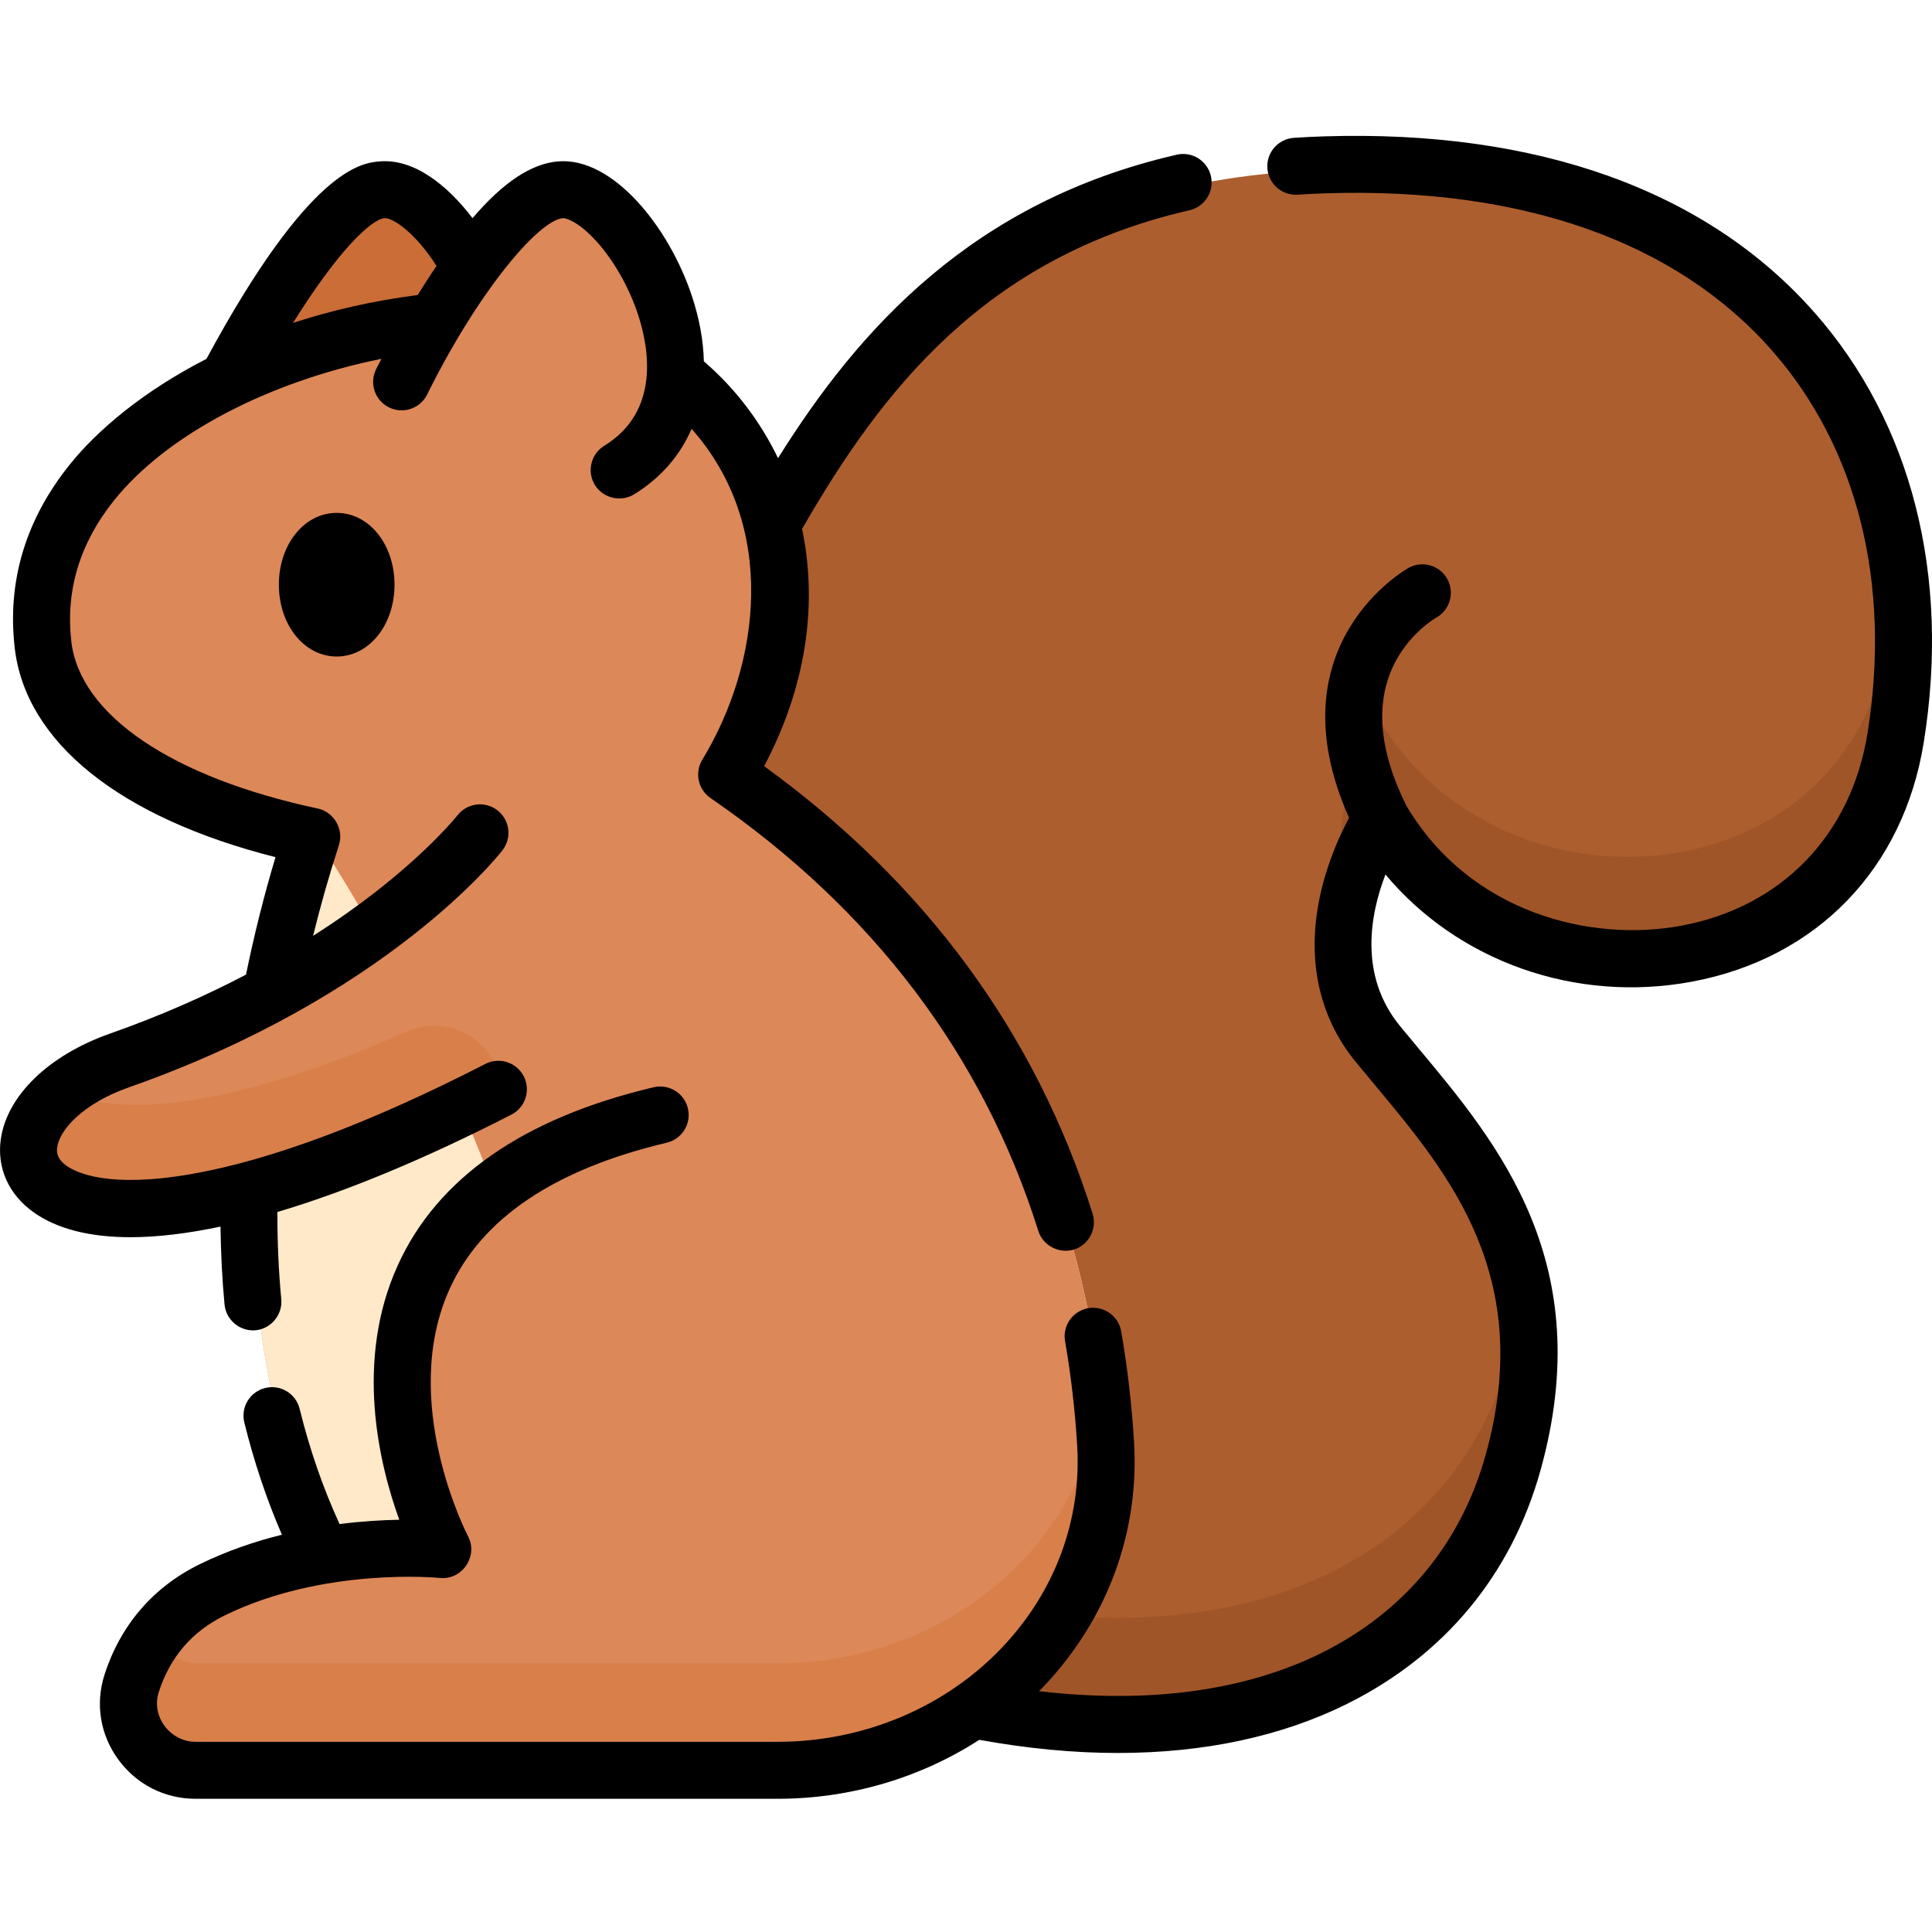
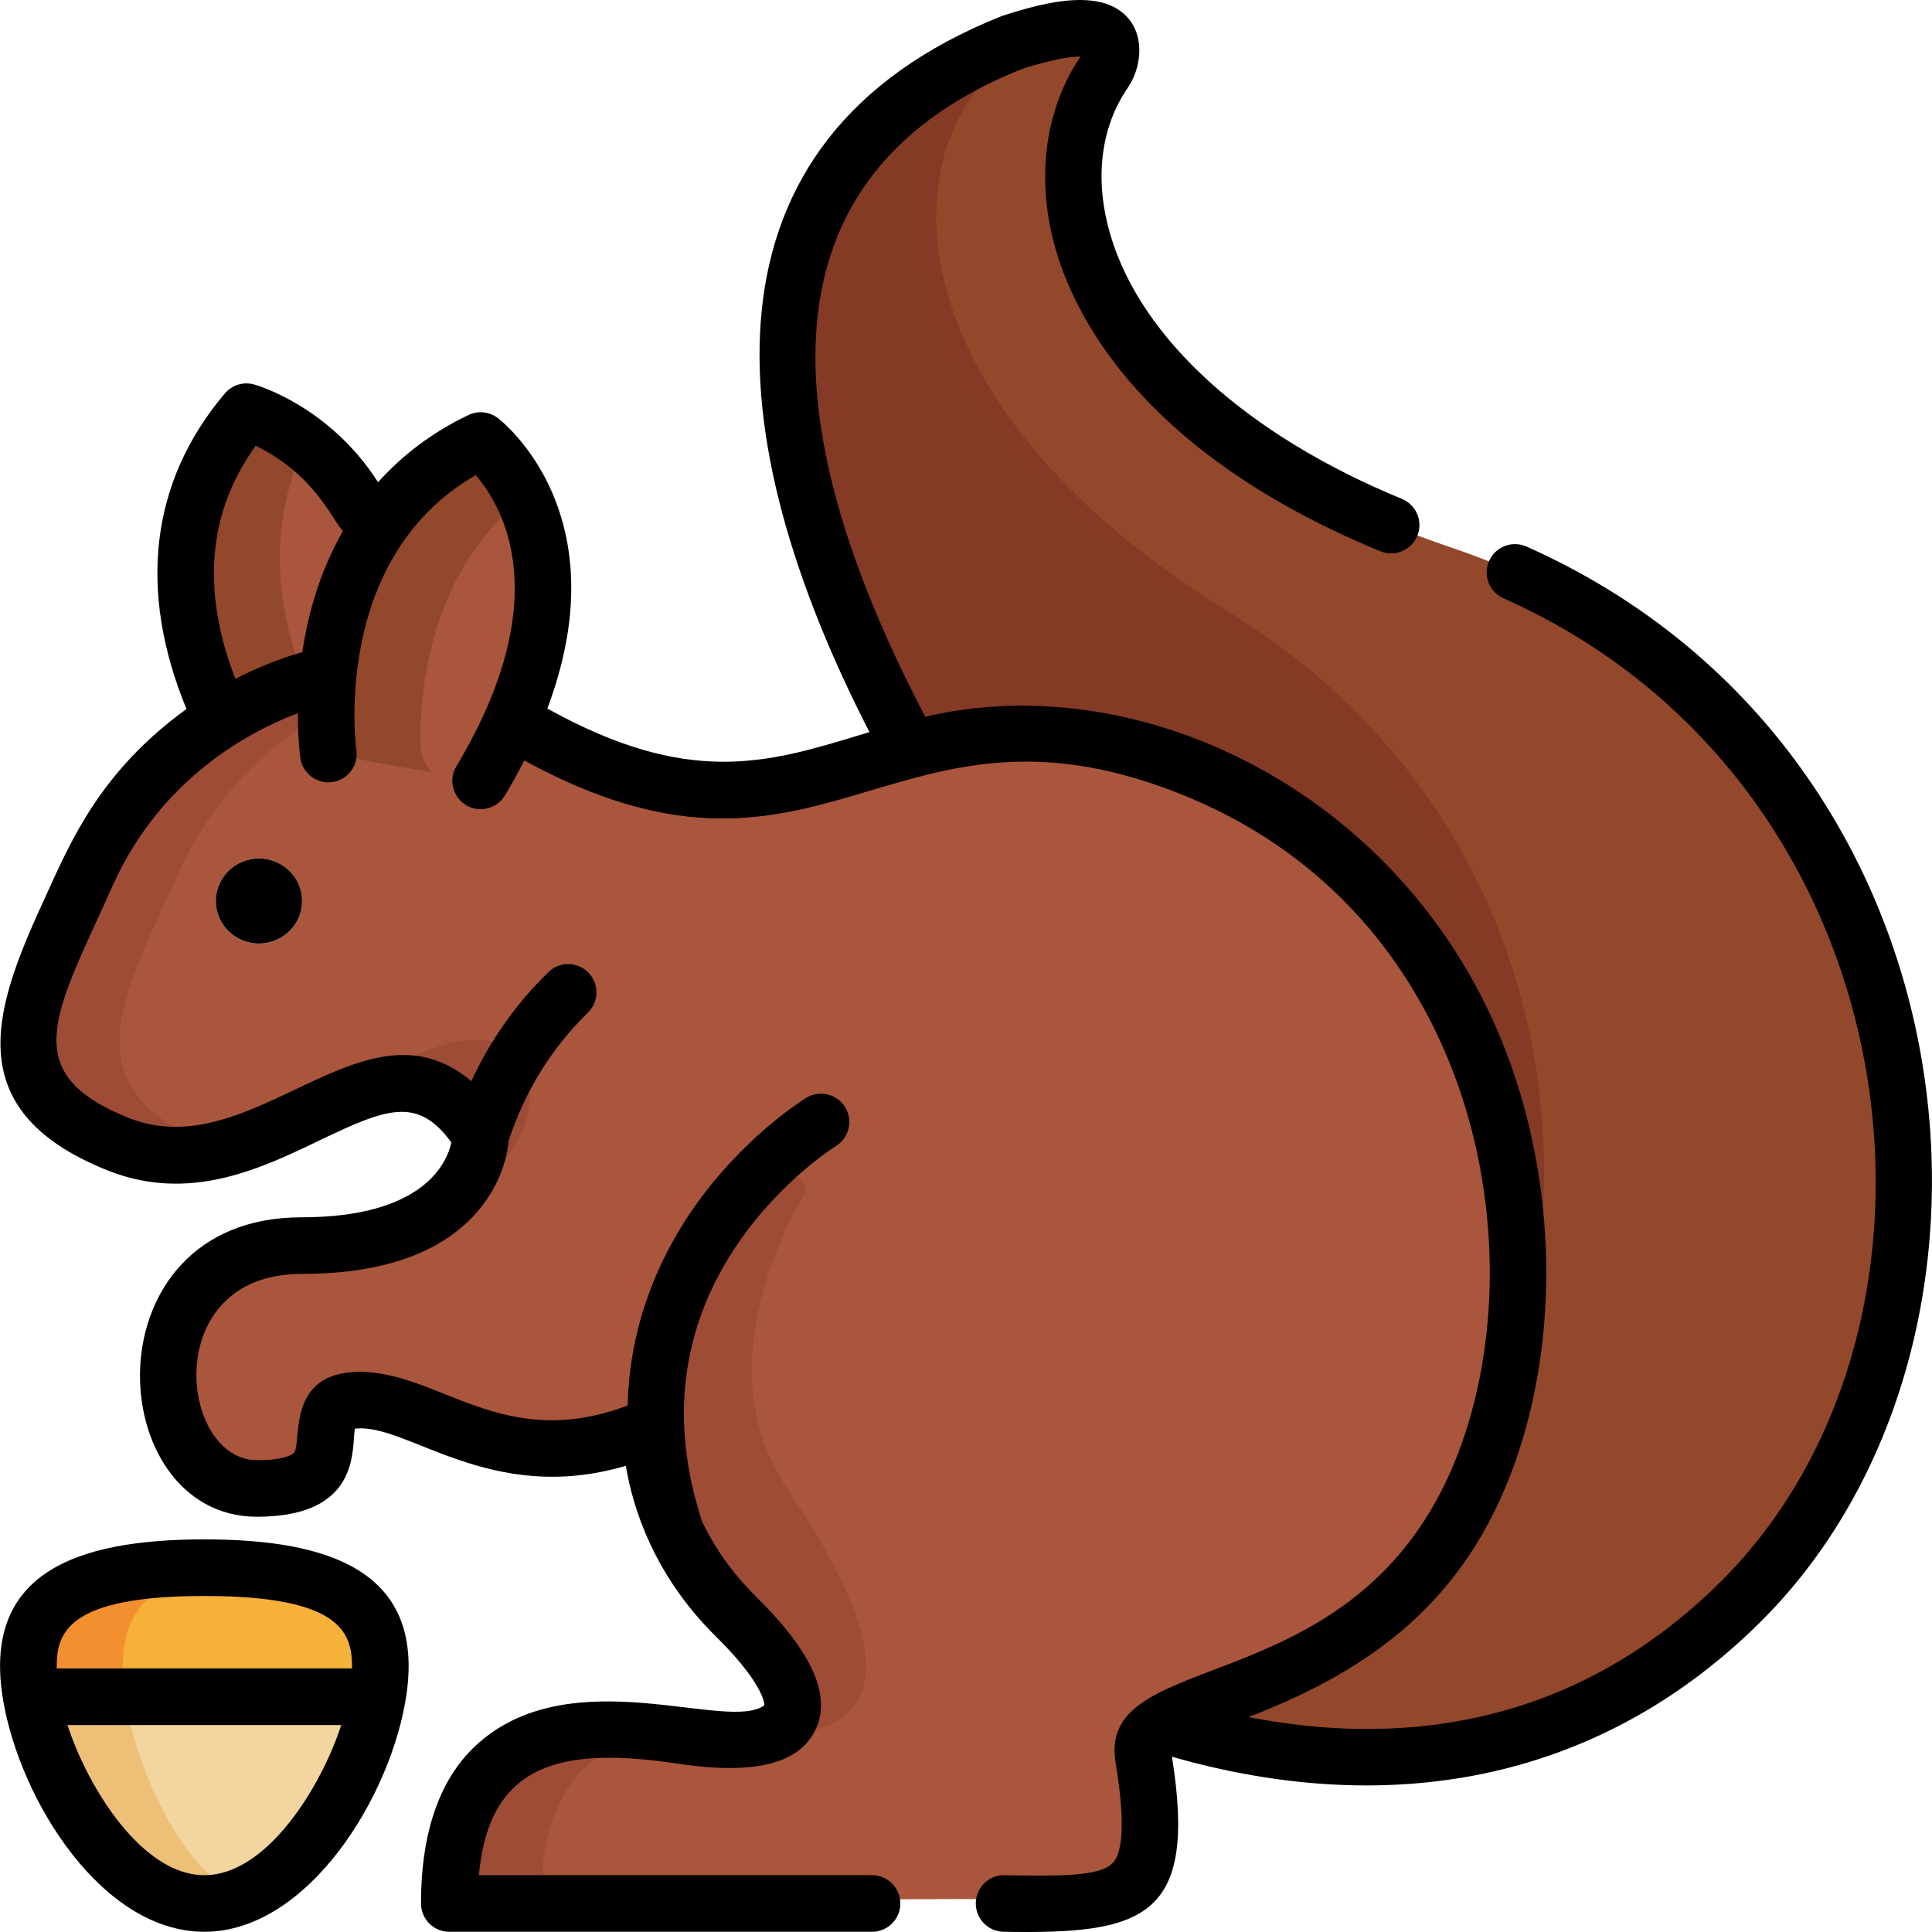
- <svg xmlns="http://www.w3.org/2000/svg" height="512pt" viewBox="0 -36 512.002 512" width="512pt">
-   <path d="m350.508 9.078c-83.648 2.648-120.125 49.676-145.629 94.676 4.91 19.77 2.043 42.906-11.898 65.84 75.258 51.781 96.523 121.676 99.773 176.273 1.695 28.488-12.355 54.23-34.883 69.945 77.844 15.215 128.363-15.527 142.152-65.059 15.234-54.738-14.391-84.352-35.551-110.164-21.16-25.809.848-59.234.848-59.234 32.164 54.844 124.172 48.719 135.426-21.457 12.891-80.371-34.668-154.48-150.238-150.82zm0 0" fill="#ad5e2e" />
-   <path d="m500.746 132.898c-11.254 70.176-103.262 76.301-135.426 21.461 0 0-15.305 23.254-8.105 45.949 2.918-11.066 8.105-18.949 8.105-18.949 32.164 54.84 124.172 48.715 135.426-21.461 2.105-13.121 2.586-26.07 1.438-38.543-.34 3.828-.816 7.676-1.438 11.543zm0 0" fill="#a05528" />
-   <path d="m400.023 323.754c-12.387 44.5-54.43 73.824-119.297 68.293-5.875 9.262-13.66 17.352-22.855 23.766 77.844 15.215 128.363-15.527 142.152-65.059 4.449-15.996 5.066-29.844 3.188-42.082-.68 4.812-1.727 9.828-3.188 15.082zm0 0" fill="#a05528" />
-   <path d="m292.754 345.867c-3.25-54.598-24.516-124.492-99.773-176.273 35.125-57.773-.012-116.902-52.844-119.957-53.305-3.082-133.703 27.934-127.145 85.691 2.938 25.855 34.648 42.844 70.781 50.551-15.176 46.68-44.699 173.07 49.926 245.879h72.719c49.723 0 89.113-39.27 86.336-85.891zm0 0" fill="#dd8858" />
-   <path d="m133.699 431.758h21.297c12.891-124.125-71.223-245.879-71.223-245.879-15.176 46.676-44.699 173.066 49.926 245.879zm0 0" fill="#ffe9c8" />
-   <path d="m169.699 431.758h-116.527c-11.867 0-20.465-11.523-16.855-22.828 2.879-9.02 8.91-18.652 21.211-24.68 28.59-14.004 60.742-10.594 60.742-10.594s-47.324-89.703 57.215-114.426" fill="#dd8858" />
-   <path d="m291.938 335.578c-6.195 38.922-41.875 69.18-85.52 69.18h-153.246c-4.996 0-9.41-2.047-12.578-5.258-1.887 3.102-3.277 6.301-4.277 9.43-3.609 11.305 4.988 22.828 16.855 22.828h153.246c49.723 0 89.109-39.27 86.336-85.891-.199-3.371-.469-6.805-.816-10.289zm0 0" fill="#d97f4a" />
-   <path d="m128.051 184.93s-28.402 36.555-94.922 59.941c-47.156 16.578-30.023 74.16 99.766 7.586" fill="#dd8858" />
-   <path d="m17.719 253.387c-25.086 21.309 2.844 56.688 115.176-.93-.883-12.309-13.691-20.043-24.984-15.078-48.18 21.188-77.047 22.441-90.191 16.008zm0 0" fill="#d97f4a" />
-   <path d="m125.492 36.07c-6.434-12.148-16.027-21.062-23.254-20.426-13.02 1.148-31.863 33.531-40.715 50.16 16.973-8.215 36.332-13.418 54.637-15.426 2.711-4.531 5.898-9.539 9.332-14.309zm0 0" fill="#ca6d36" />
-   <path d="m107.418 66.215s24.25-49.02 41.797-50.57c17.543-1.547 49.02 53.148 15.477 73.789" fill="#dd8858" />
-   <path d="m58.438 289.055c.086 7.043.434 13.973 1.07 20.68.398 4.148 4.23 7.258 8.371 6.785 4.035-.465 7.047-4.172 6.66-8.219-.711-7.461-1.043-15.215-1.027-23.109 18.199-5.402 39.086-14.043 62.012-25.805 3.711-1.902 5.176-6.453 3.273-10.164-1.902-3.707-6.453-5.176-10.164-3.273-30.512 15.652-56.703 25.465-77.844 29.172-21.797 3.82-30.445-.25-33.152-2.176-2.555-1.82-2.668-3.586-2.48-4.918.656-4.66 6.883-11.613 19-15.871 68.27-24 97.781-61.254 99.008-62.828 2.551-3.285 1.957-8.012-1.324-10.574s-8.02-1.977-10.59 1.297c-.07.09-7.078 8.938-21.875 20.438-4.441 3.453-9.91 7.383-16.406 11.516 2.004-8.121 4.285-16.156 6.844-24.02 1.367-4.199-1.293-8.797-5.605-9.719-38.684-8.246-63.105-24.828-65.32-44.352-1.527-13.434 2.262-25.953 11.262-37.215 13.961-17.473 40.836-31.508 70.93-37.613-.848 1.625-1.344 2.621-1.414 2.762-1.848 3.734-.316 8.262 3.418 10.113 3.734 1.848 8.266.32 10.117-3.418 13.492-27.246 29.492-46.16 35.969-46.73.809-.074 4.168.906 8.914 6.16 4.598 5.09 8.59 12.113 10.961 19.266 3.023 9.125 5.883 25.797-8.914 34.902-3.551 2.184-4.656 6.836-2.473 10.387 2.156 3.5 6.883 4.629 10.387 2.473 7.074-4.355 12.191-10.293 15.23-17.352 22.848 25.68 18.316 62.23 2.84 87.688-2.082 3.422-1.129 7.871 2.172 10.145 42.988 29.582 72.219 68.18 86.875 114.715 1.285 4.086 5.855 6.297 9.867 4.797 3.703-1.387 5.719-5.566 4.535-9.332-15.035-47.746-44.312-87.625-87.059-118.621 10.258-19.395 13.953-39.816 10.695-59.453-.188-1.145-.41-2.281-.645-3.41 21.145-36.766 48.531-72.027 102.68-84.465 4.062-.934 6.602-4.984 5.668-9.051-.934-4.062-4.988-6.602-9.051-5.668-53.984 12.402-84.223 46.098-105.664 80.426-4.727-9.801-11.375-18.543-19.656-25.664-.137-5.477-1.172-11.27-3.156-17.266-6.148-18.555-21.113-36.977-35.535-35.715-7.07.621-14.426 5.477-22.621 15.035-6.578-8.648-15.449-15.84-24.668-15.035-4.605.406-18.484 1.633-45.836 52.324-16.562 8.492-28.824 18.738-36.363 28.176-11.594 14.512-16.461 30.777-14.465 48.344 2.848 25.082 27.887 45.086 69.121 55.539-3.059 10.203-5.66 20.633-7.816 31.125-10.336 5.418-22.336 10.809-36.043 15.629-16.219 5.703-27.309 16.434-28.941 28.004-1.074 7.602 2.09 14.648 8.676 19.336 6.234 4.438 14.914 6.621 25.691 6.621 7.078-.004 15.07-.953 23.863-2.816zm43.445-267.242c2.164-.195 8.246 3.91 13.801 12.66-.375.555-.75 1.113-1.129 1.684-1.348 2.035-2.637 4.059-3.855 6.027-12.012 1.551-23.047 4.117-33.047 7.391 12.184-19.562 20.848-27.465 24.23-27.762zm0 0" />
-   <path d="m480.875 46.848c-28.473-32.352-73.426-48.5-129.98-46.711-2.688.082-5.379.215-7.996.391-4.16.277-7.309 3.871-7.031 8.031.277 4.16 3.875 7.312 8.031 7.031 2.445-.16 4.957-.285 7.473-.363 51.906-1.645 92.773 12.738 118.168 41.594 22.715 25.812 31.727 61.852 25.371 101.48-4.324 26.957-22.727 46.023-49.23 51-24.312 4.566-56.266-3.512-72.996-31.812-7.395-14.922-8.367-27.754-2.883-38.133 4.105-7.773 10.555-11.523 10.77-11.645 3.637-2 4.98-6.555 3.004-10.207-1.984-3.668-6.566-5.035-10.23-3.051-.379.203-36.355 20.352-15.816 66.281-2.109 3.914-5.242 10.566-7.23 18.629-4.352 17.656-1.223 33.613 9.055 46.148 1.598 1.949 3.242 3.918 4.91 5.918 19.957 23.895 42.574 50.977 29.441 98.16-6.52 23.418-21.547 41.555-43.457 52.449-20.324 10.105-45.98 13.527-74.883 10.145.465-.469.926-.941 1.379-1.422 16.758-17.789 25.207-40.699 23.793-64.516-.594-9.945-1.742-19.844-3.41-29.418-.715-4.105-4.621-6.852-8.734-6.141-4.105.715-6.855 4.625-6.141 8.734 1.57 9.016 2.652 18.344 3.211 27.723 1.168 19.617-5.832 38.535-19.711 53.262-15.086 16.012-36.832 25.195-59.66 25.195h-154.258c-6.695 0-11.84-6.668-9.777-13.129 2.965-9.281 8.844-16.129 17.48-20.359 26.379-12.922 56.734-9.969 57.031-9.938 5.887.621 10.242-5.781 7.473-11.031-.188-.352-18.477-35.668-4.859-65.629 8.473-18.648 27.824-31.664 57.512-38.684 4.055-.961 6.566-5.027 5.609-9.086-.961-4.059-5.031-6.57-9.086-5.609-34.469 8.152-57.273 24.008-67.781 47.133-11.512 25.32-5.027 52.535.371 67.484-4.438.074-9.852.383-15.824 1.141-4.387-9.578-7.941-19.82-10.574-30.531-.992-4.051-5.082-6.527-9.133-5.531-4.051.996-6.523 5.086-5.531 9.133 2.547 10.355 5.887 20.324 9.965 29.754-7.129 1.766-14.559 4.281-21.812 7.832-12.301 6.023-21.02 16.164-25.223 29.328-2.453 7.691-1.117 15.855 3.664 22.406 4.836 6.617 12.305 10.414 20.496 10.414h154.262c19.223 0 37.824-5.547 53.418-15.625 12.73 2.316 25.023 3.484 36.723 3.484 22.785 0 43.363-4.367 60.738-13.004 25.848-12.852 43.578-34.262 51.277-61.918 15.258-54.828-11.164-86.469-32.398-111.891-1.637-1.965-3.254-3.898-4.824-5.812-11.062-13.492-7.879-29.77-3.867-40.184 19.18 22.961 50.328 34.207 81.309 28.387 33.039-6.207 55.977-29.926 61.352-63.449 7.078-44.156-3.199-84.586-28.945-113.84zm0 0" />
-   <path d="m89.227 99.918c-8.59 0-15.324 8.359-15.324 19.031s6.734 19.031 15.324 19.031c8.594 0 15.324-8.359 15.324-19.031s-6.73-19.031-15.324-19.031zm0 0" />
+ <svg xmlns="http://www.w3.org/2000/svg" version="1.1" id="Capa_1" x="0px" y="0px" viewBox="0 0 512.004 512.004" style="enable-background:new 0 0 512.004 512.004;" xml:space="preserve">
+   <path style="fill:#93482B;" d="M384.928,145.224c-95.305-32.166-114.199-94.329-92.203-126.26h-0.013  c0,0,11.517-19.482-24.686-7.652h-0.001c-47.215,18.904-91.975,67.691-26.683,188.36c18.532-5.013,39.174-7.835,68.813,2.717  c85.454,30.423,104.664,122.438,83.267,182.707c-20.377,57.4-70.803,60.014-86.653,70.785  c35.38,11.087,100.514,21.846,154.118-31.001C535.66,351.163,516.671,189.688,384.928,145.224z" />
+   <path style="fill:#843A24;" d="M392.954,386.37c32.835-71.748,18.572-171.422-67.433-224.282  c-85.694-52.67-90.205-117.484-61.624-143.685l-0.012-0.003c0,0,3.168-3.338,3.169-6.688  c-46.852,19.184-90.555,68.121-25.711,187.961c18.532-5.013,39.174-7.836,68.813,2.717  C390.555,231.012,417.488,319.666,392.954,386.37z" />
+   <path style="fill:#AA563C;" d="M58.897,117.397c-17.811,30.969-5.232,63.228,2.512,77.909c2.539,4.814,8.15,7.126,13.351,5.525  l23.751-7.314c4.721-1.454,7.93-5.802,8.001-10.742c0.655-45.672-19.902-63.318-32.571-69.845  C68.542,110.147,61.925,112.131,58.897,117.397z" />
+   <path style="fill:#93482B;" d="M85.741,191.324c-7.41-14.045-19.225-44.184-4.634-73.888c-2.525-1.894-4.966-3.374-7.167-4.508  c-5.4-2.782-12.015-0.798-15.044,4.468c-17.811,30.969-5.232,63.228,2.512,77.909c2.539,4.814,8.15,7.126,13.351,5.525l15.651-4.82  C88.476,194.977,86.827,193.382,85.741,191.324z" />
+   <path style="fill:#AA563C;" d="M138.969,192.954c77.739,44.631,93.644-19.17,171.187,8.436  c85.454,30.423,105.663,123.438,84.267,183.707c-24.924,70.207-94.813,59.948-91.389,80.738  c7.121,43.234-7.273,37.443-47.475,37.443c-28.29,0-98.505,0.747-125.591,1.047c-6.193,0.069-11.003-5.394-10.148-11.527  c4.946-35.493,33.489-36.923,60.965-32.814c33.787,5.054,37.979-8.191,14.242-31.593c-13.924-13.727-19.272-28.663-21.314-38.666  c-1.161-5.688-6.844-9.213-12.467-7.773c-30.91,7.916-48.89-10.897-65.915-10.897c-18.99,0,3.561,23.402-27.239,23.402  s-35.665-64.356,11.809-64.356c34.652,0,44.011-15.584,46.539-24.003c0.941-3.133,0.224-6.538-1.813-9.099  c-24.415-30.69-54.187,21.89-93.388,6.189c-37.979-15.211-22.235-40.193-8.309-71.377c13.547-30.335,39.442-46.225,59.955-52.004  C82.889,179.808,102.88,172.234,138.969,192.954z" />
+   <g>
+     <path style="fill:#9E4C36;" d="M143.984,492.797c3.091-22.182,15.398-31.06,30.902-33.596c-25.537-2.945-50.471,0.64-55.064,33.596   c-0.855,6.134,3.955,11.596,10.148,11.528c5.663-0.063,13.214-0.145,21.869-0.236C146.804,502.986,143.238,498.149,143.984,492.797   z" />
+     <path style="fill:#9E4C36;" d="M59.113,304.482c-1.227-0.366-2.463-0.795-3.709-1.294c-37.979-15.211-22.235-40.193-8.309-71.377   c13.446-30.109,39.054-45.982,59.493-51.868c-15.448-3.247-23.7-0.136-23.7-0.136c-20.513,5.779-46.408,21.669-59.955,52.004   c-13.926,31.185-29.672,56.167,8.308,71.378C41.108,307.141,50.377,306.765,59.113,304.482z" />
+   </g>
+   <ellipse style="fill:#EFEFEF;" cx="68.619" cy="238.782" rx="11.432" ry="11.271" />
+   <path style="fill:#DADADA;" d="M74.335,229.037c-7.592-4.336-17.147,1.069-17.147,9.751c0,8.676,9.552,14.088,17.147,9.751  C70.921,246.587,66.711,233.391,74.335,229.037z" />
+   <path style="fill:#F2D59F;" d="M100.793,441.688c0,22.007-20.878,62.759-46.633,62.759S7.527,463.695,7.527,441.688  s20.878-26.233,46.633-26.233C79.914,415.455,100.793,419.682,100.793,441.688z" />
+   <path style="fill:#EDBF77;" d="M32.525,441.688c0-19.22,13.365-24.877,31.149-26.002c-3.072-0.163-6.254-0.232-9.515-0.232  c-25.755,0-46.633,4.226-46.633,26.233c0,24.487,25.876,72.602,56.148,60.918C45.89,494.427,32.525,460.909,32.525,441.688z" />
+   <path style="fill:#F6B138;" d="M54.159,415.455c-29.332,0-50.907,5.451-45.878,34.199h91.755  C105.066,420.907,83.491,415.455,54.159,415.455z" />
+   <path style="fill:#F2902F;" d="M63.673,415.687c-17.818-0.946-46.556-0.768-54.024,15.353c-1.544,3.292-2.125,7.009-2.125,10.648  c0,2.577,0.304,5.387,0.756,7.966h24.878C29.8,426.75,39.995,417.184,63.673,415.687z" />
+   <path style="fill:#AA563C;" d="M119.072,121.39c-29.4,19.082-32.837,52.88-32.637,69.161c0.066,5.339,3.931,9.867,9.19,10.794  l24.012,4.232c4.773,0.841,9.52-1.522,11.789-5.804c20.99-39.593,10.927-64.194,2.781-75.559  C130.736,119.37,124.071,118.146,119.072,121.39z" />
+   <path style="fill:#93482B;" d="M111.435,197.217c-0.187-15.236,2.814-45.807,27.289-65.307c-1.431-3.027-3.006-5.59-4.516-7.697  c-3.472-4.844-10.137-6.069-15.135-2.824c-29.4,19.082-32.837,52.88-32.637,69.161c0.065,5.339,3.931,9.867,9.19,10.794l18.82,3.317  C112.601,202.696,111.47,200.076,111.435,197.217z" />
+   <g>
+     <path style="fill:#9E4C36;" d="M208.596,394.457c-18.57-27.576-5.389-60.398,4.453-77.951c1.653-2.949-1.964-6.009-4.62-3.918   c-44.195,34.797-45.713,83.943-13.398,115.801c16.85,16.612,19.608,28.097,7.715,31.561c0,0.002,0-0.001,0,0.001   C239.496,459.966,235.398,434.258,208.596,394.457z" />
+     <path style="fill:#9E4C36;" d="M115.509,321.041l0.003,0.003c19.568-7.732,32.299-29.875,20.049-42.124   c-12.249-12.249-46.016,12.76-46.016,12.76l0,0c12.921-5.641,24.506-7.978,35.086,5.319c2.037,2.56,2.753,5.965,1.813,9.099   C125.197,310.248,122.284,316.135,115.509,321.041z" />
+   </g>
+   <ellipse cx="68.619" cy="238.782" rx="11.432" ry="11.271" />
+   <path d="M54.159,407.955c-34.374,0-59.2,9.095-53.265,42.991c4.61,26.333,26.148,61,53.265,61c27.443,0,49.662-35.996,53.563-62.91  C112.445,416.299,87.197,407.955,54.159,407.955z M54.159,422.955c36.109,0,39.134,9.67,39.134,18.733  c0,0.151-0.012,0.312-0.014,0.465h-78.24c-0.002-0.153-0.014-0.314-0.014-0.465C15.025,432.624,18.049,422.955,54.159,422.955z   M54.159,496.948c-16.56,0-30.931-23.321-36.274-39.795h72.55C85.09,473.627,70.685,496.948,54.159,496.948z" />
+   <path d="M404.541,144.845c-3.78-1.682-8.217,0.019-9.901,3.803c-1.684,3.785,0.019,8.218,3.803,9.902  c109.574,48.761,126.69,192.464,57.181,260.99c-40.344,39.773-87.223,42.857-124.771,35.5c32.875-12.631,57.66-30.871,70.639-67.435  c11.755-33.11,10.965-73.56-2.115-108.203c-25.827-68.406-96.246-103.112-154.178-89.445  c-37.026-70.668-48.624-141.801,25.391-171.591c4.354-1.414,11.165-3.377,15.752-3.377c-0.02,0.039-0.039,0.076-0.059,0.112  c-9.562,14.159-11.882,32.907-6.357,51.522c5.567,18.76,24.129,54.029,85.885,79.459c3.833,1.578,8.214-0.25,9.791-4.08  c1.577-3.83-0.25-8.214-4.08-9.791c-40.894-16.838-69.038-42.3-77.217-69.855c-4.342-14.631-2.709-28.531,4.598-39.137  c3.382-4.915,4.513-12.88,0.362-18.051c-6.736-8.394-21.478-4.936-33.567-0.984c-0.154,0.051-0.307,0.105-0.458,0.166  c-82.179,32.905-75.157,111.171-34.819,189.668c-0.973,0.293-1.942,0.586-2.902,0.877c-24.165,7.326-45.113,13.652-82.462-7.126  c5.922-15.756,8.954-33.877,3.423-51.463c-5.308-16.879-16.122-25.194-16.58-25.54c-2.234-1.687-5.222-1.989-7.749-0.784  c-9.356,4.463-17.369,10.465-23.958,17.815c-12.895-20.163-32.018-25.68-32.87-25.917c-2.818-0.781-5.836,0.146-7.728,2.38  c-19.706,23.262-23.174,52.079-10.176,83.637C26.66,204.39,18.92,222.669,12.499,236.639c-13.081,28.466-25.169,57.04,15.957,73.511  c21.657,8.675,40.638-0.444,55.89-7.772c18.076-8.687,26.307-11.944,35.269,0.395c-1.151,5.319-7.271,19.829-39.709,19.829  c-57.127,0-52.942,79.355-11.809,79.355c24.247,0,25.227-14.035,25.697-20.78c0.054-0.771,0.127-1.817,0.235-2.553  c13.82-1.695,35.744,20.479,71.826,9.83c1.829,11.072,7.366,28.966,23.911,45.277c10.887,10.733,12.899,16.703,12.778,18.198  c-9.596,7.194-50.183-12.011-75.358,9.676c-10.361,8.927-15.613,23.341-15.613,42.843c0,4.143,3.357,7.5,7.5,7.5h112.027  c4.143,0,7.5-3.357,7.5-7.5s-3.357-7.5-7.5-7.5H126.897c2.765-30.036,22.252-34.113,52.782-29.548  c19.993,2.992,31.872,0.135,36.302-8.734c4.54-9.085-0.592-20.735-15.686-35.616c-6.728-6.634-11.225-13.524-14.24-19.856  c-8.727-26.734-5.566-51.463,9.401-73.501c11.389-16.77,25.718-25.759,26.036-25.956c3.53-2.157,4.647-6.767,2.494-10.301  c-2.154-3.538-6.769-4.657-10.307-2.504c-0.687,0.418-16.969,10.466-30.275,29.81c-8.349,12.138-16.534,29.598-17.07,51.727  c-32.954,12.504-49.832-8.914-71.001-8.914c-19.804,0-15.171,18.884-17.443,21.45c-0.289,0.326-2.118,1.952-9.795,1.952  c-20.605,0-25.946-49.356,11.809-49.356c22.06,0,37.994-5.854,47.364-17.4c5.976-7.364,7.262-14.789,7.536-17.91  c4.34-13.172,11.395-24.583,20.996-33.917c2.971-2.888,3.037-7.636,0.15-10.605c-2.888-2.97-7.636-3.038-10.605-0.15  c-8.558,8.32-15.396,18.009-20.433,28.908c-28.413-23.968-57.915,22.904-90.882,9.701c-30.103-12.059-19.102-28.086-4.249-61.356  c12.823-28.714,36.469-41.089,49.147-45.857c-0.016,6.996,0.624,11.549,0.675,11.897c0.599,4.1,4.417,6.93,8.504,6.34  c4.1-0.599,6.938-4.405,6.34-8.504c-0.076-0.522-6.877-50.602,31.617-72.838c7.178,8.266,21.532,32.669-5.12,77.178  c-3.005,5.021,0.657,11.354,6.428,11.354c2.55,0,5.036-1.301,6.441-3.648c1.727-2.883,3.461-5.984,5.134-9.259  c77.441,42.309,96.056-18.945,168.694,6.921c46.708,16.628,68.035,50.641,77.703,76.245c11.865,31.426,12.617,68.018,2.014,97.889  c-25.039,70.53-97.006,52.368-91.722,84.465c2.368,14.377,2.165,23.293-0.604,26.499c-3.309,3.832-14.562,3.641-28.807,3.397  c-4.129-0.11-7.557,3.229-7.627,7.371s3.229,7.557,7.371,7.627c36.896,0.627,51.498-3.344,44.61-46.399  c56.569,16.243,112.244,7.392,155.574-35.327C541.715,355.727,525.656,198.742,404.541,144.845z M67.761,118.137  c15.966,7.707,20.603,20.399,23.148,22.547c-5.699,9.95-9.11,20.822-10.779,32.121c-6.149,1.785-12.095,4.175-17.761,7.106  C53.291,156.401,55.097,135.671,67.761,118.137z" />
+   <g>
+ </g>
+   <g>
+ </g>
+   <g>
+ </g>
+   <g>
+ </g>
+   <g>
+ </g>
+   <g>
+ </g>
+   <g>
+ </g>
+   <g>
+ </g>
+   <g>
+ </g>
+   <g>
+ </g>
+   <g>
+ </g>
+   <g>
+ </g>
+   <g>
+ </g>
+   <g>
+ </g>
+   <g>
+ </g>
</svg>
